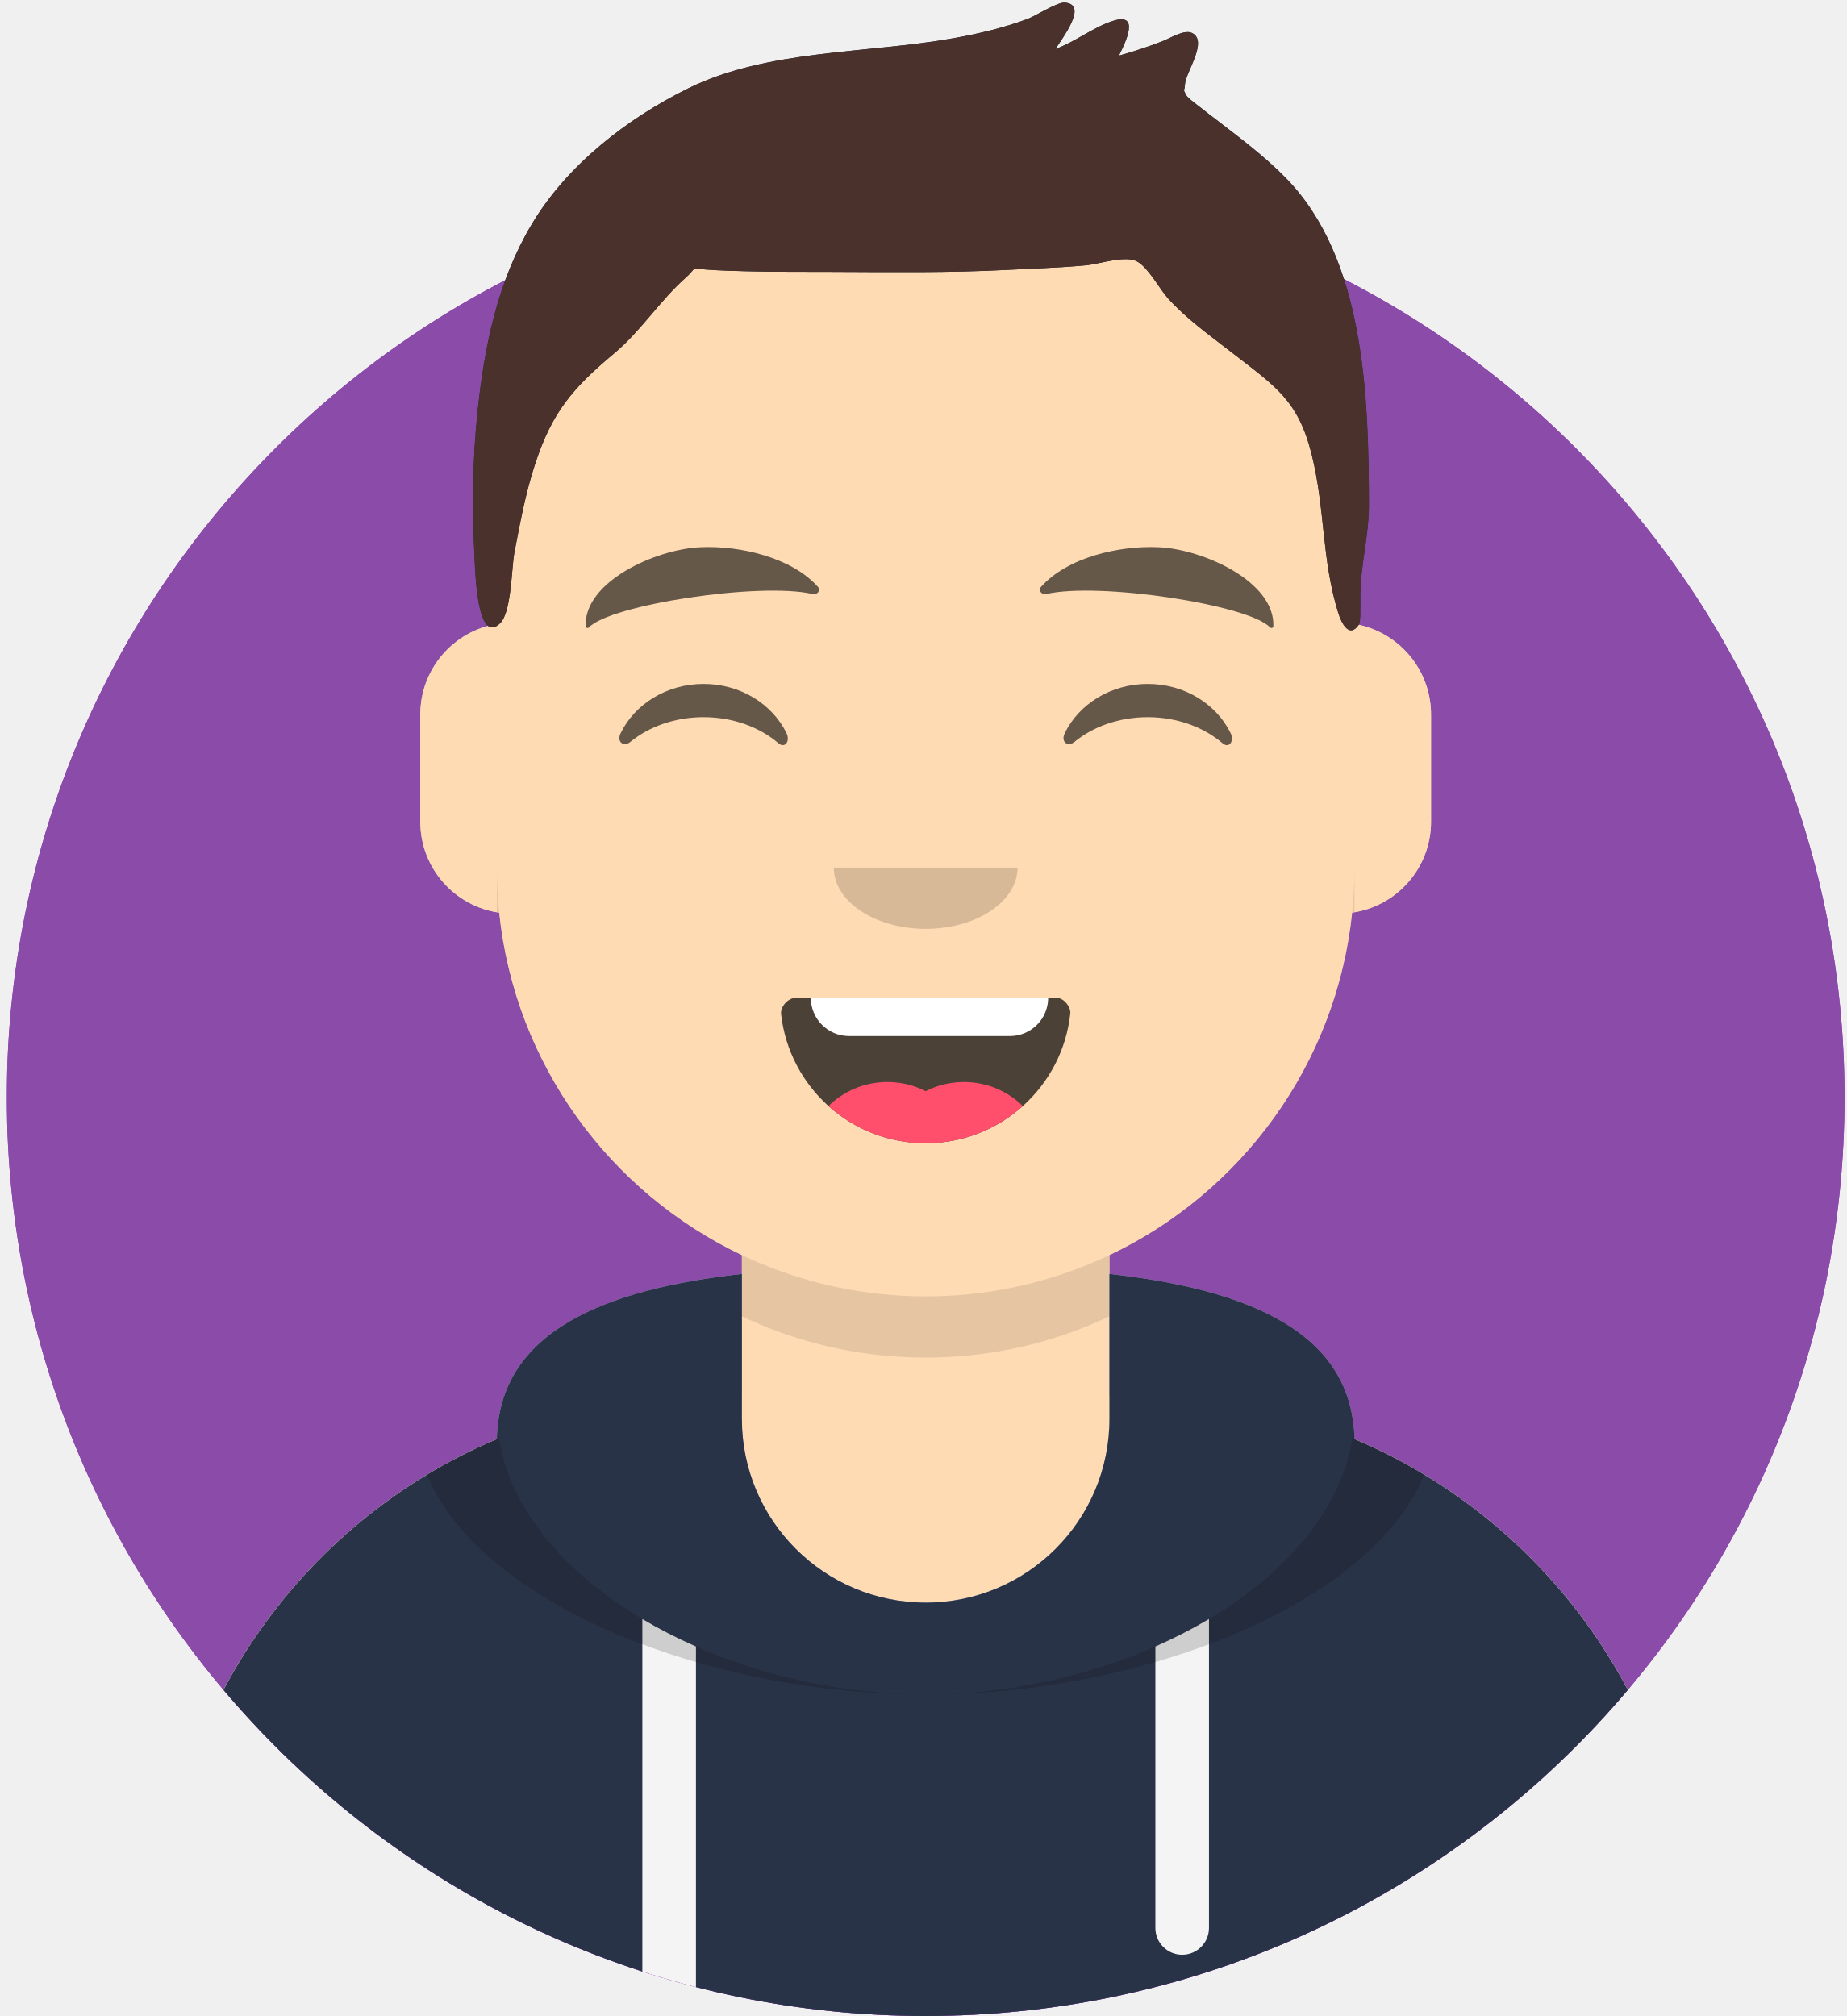
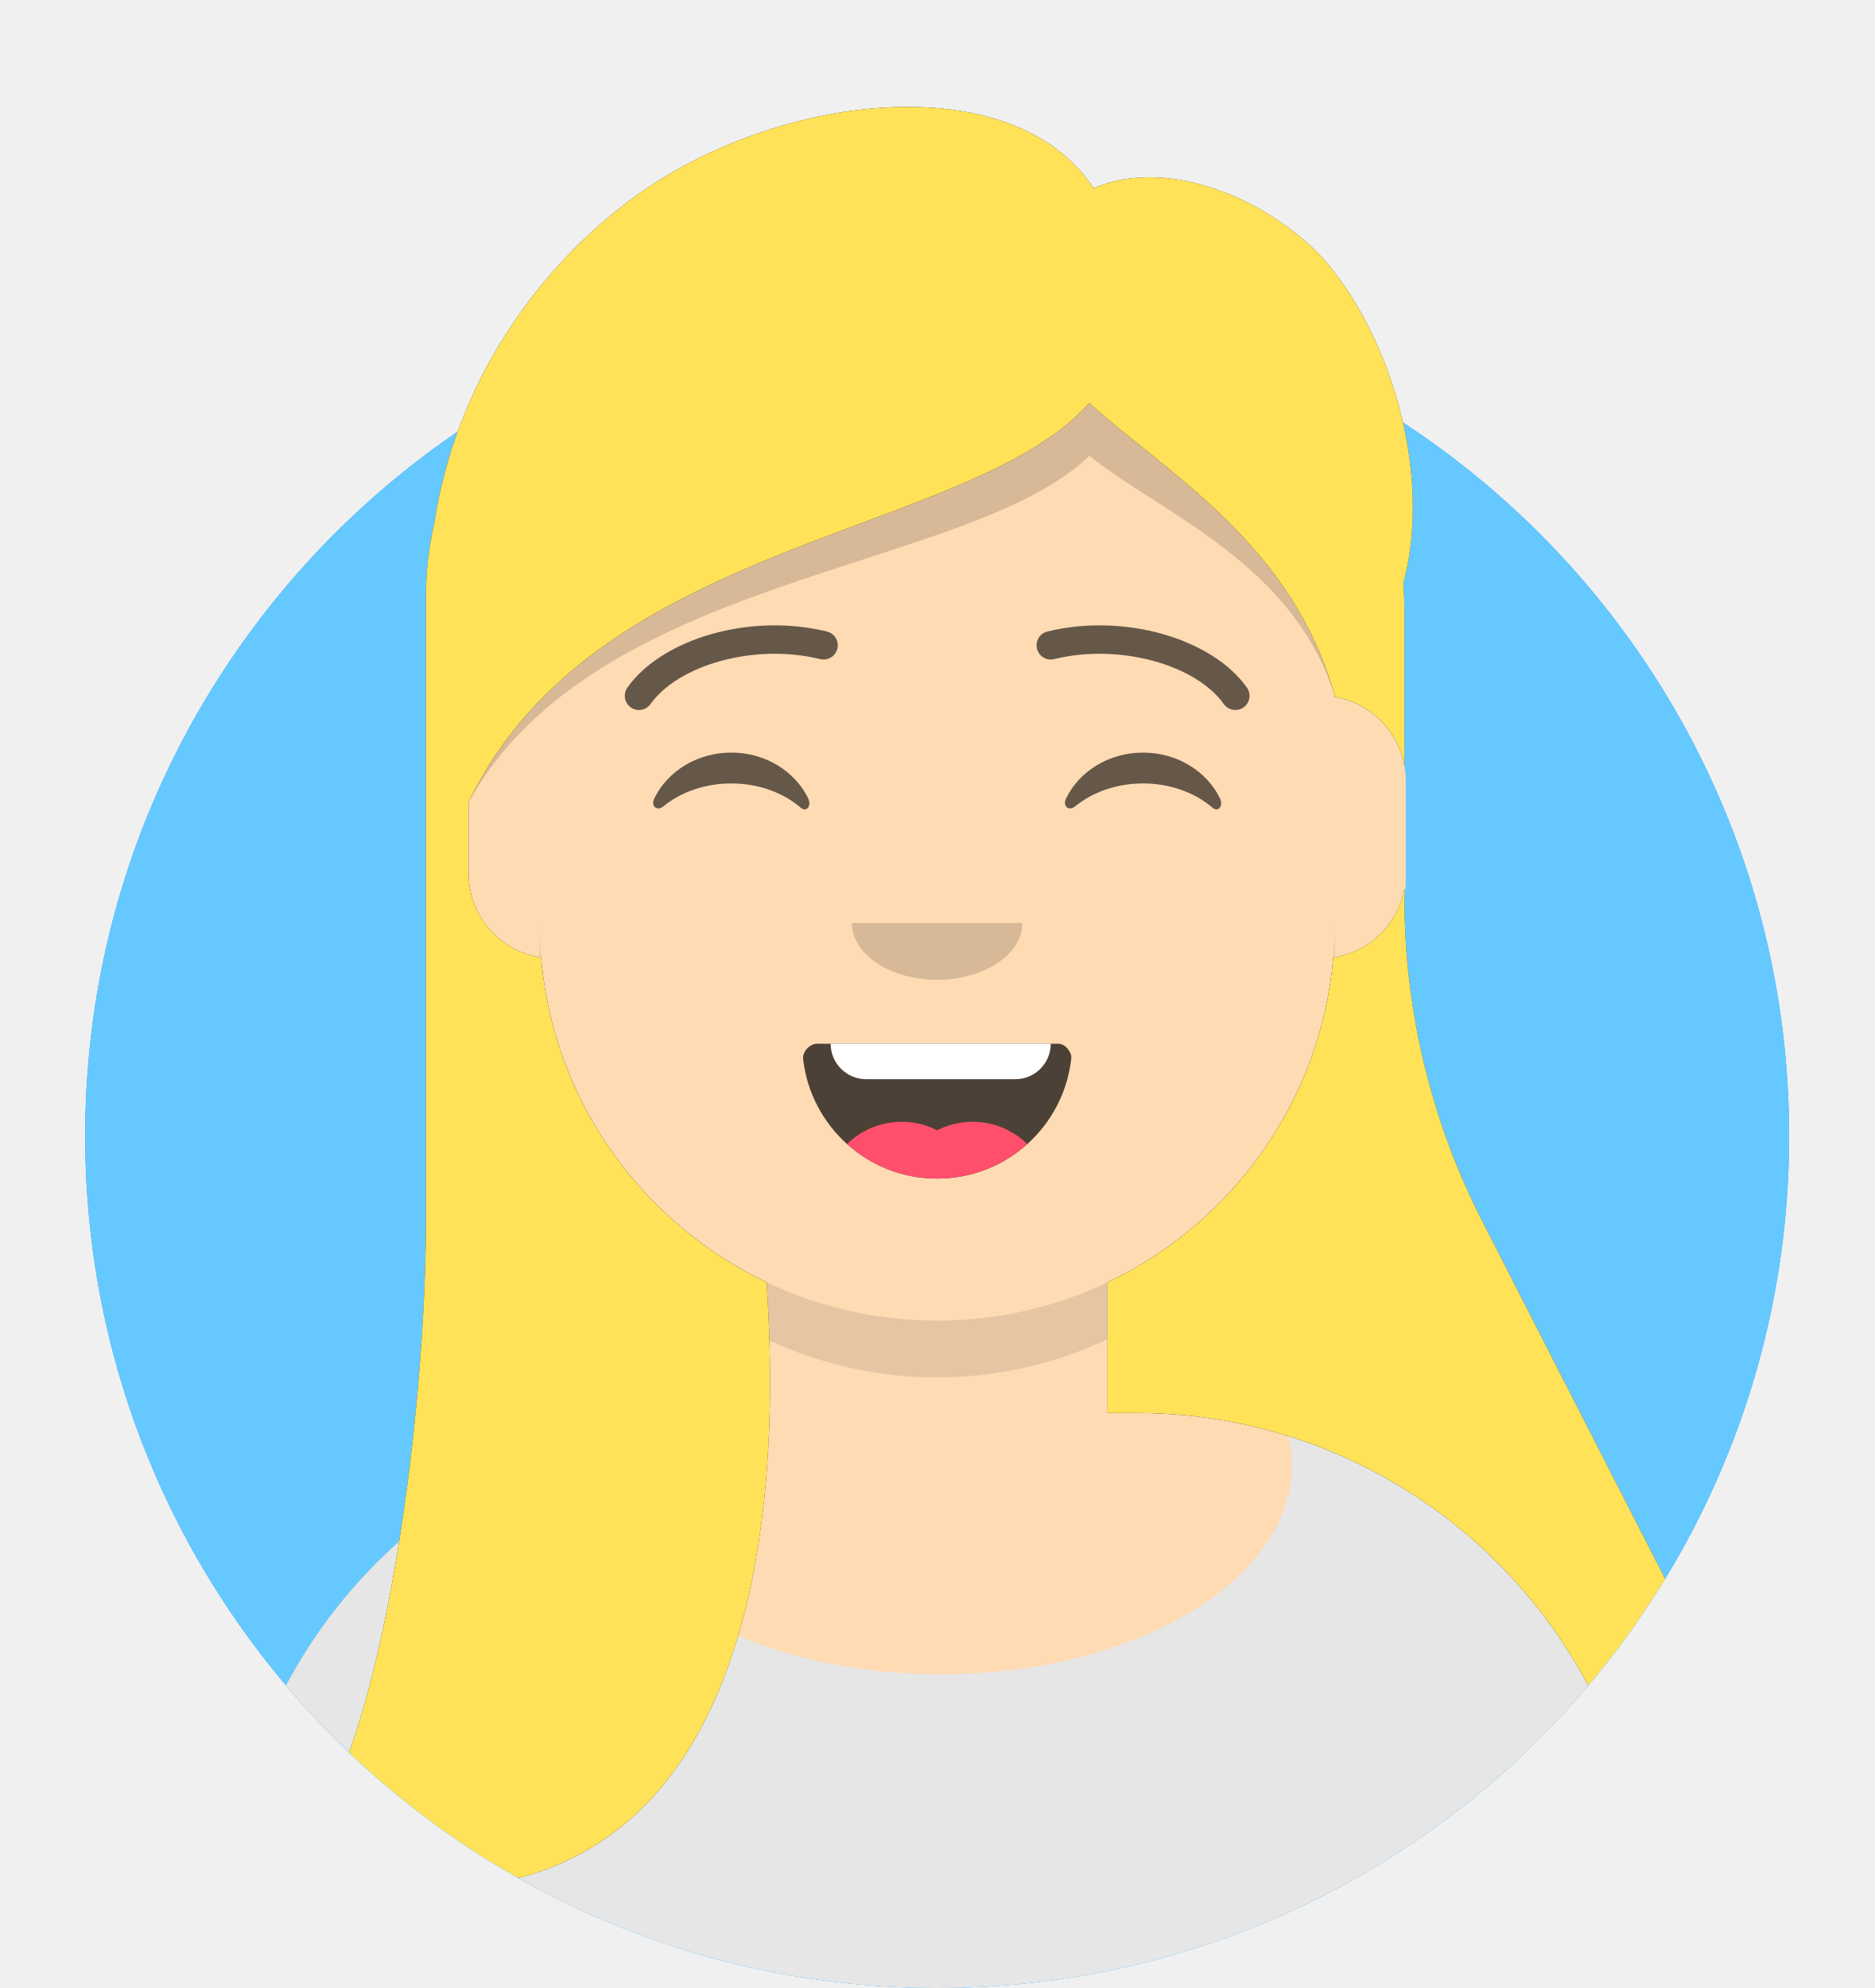
- <svg xmlns="http://www.w3.org/2000/svg" xmlns:xlink="http://www.w3.org/1999/xlink" width="217px" height="237px" viewBox="0 0 217 237" version="1.1">
+ <svg xmlns="http://www.w3.org/2000/svg" xmlns:xlink="http://www.w3.org/1999/xlink" width="264px" height="280px" viewBox="0 0 264 280" version="1.1">
  <defs>
-     <circle id="path-1" cx="108" cy="108" r="108" />
-     <path d="M-3.19744231e-14,144 L-3.19744231e-14,-1.42108547e-14 L237.6,-1.42108547e-14 L237.6,144 L226.8,144 C226.8,203.647 178.447,252 118.8,252 C59.153,252 10.8,203.647 10.8,144 L10.8,144 L-3.19744231e-14,144 Z" id="path-3" />
-     <path d="M90,0 C117.835,-5.11323436e-15 140.4,22.565 140.4,50.4 L140.401,55.949 C145.508,56.807 149.4,61.249 149.4,66.6 L149.4,79.2 C149.4,84.647 145.367,89.152 140.125,89.893 C138.265,107.718 127.114,122.78 111.601,130.149 L111.6,146.7 L115.2,146.7 C150.988,146.7 180,175.712 180,211.5 L180,219.6 L0,219.6 L0,211.5 C-4.38277231e-15,175.712 29.012,146.7 64.8,146.7 L68.4,146.7 L68.4,130.15 C52.886,122.78 41.735,107.718 39.875,89.893 C34.633,89.152 30.6,84.647 30.6,79.2 L30.6,66.6 C30.6,61.249 34.492,56.806 39.6,55.949 L39.6,50.4 C39.6,22.565 62.165,5.11323436e-15 90,0 Z" id="path-5" />
-     <path d="M140.401,11.764 C156.691,13.587 169.2,18.597 169.2,31.569 L169.194,31.18 C192.467,41.01 208.8,64.047 208.8,90.9 L208.8,99 L28.8,99 L28.8,90.9 C28.8,64.047 45.133,41.01 68.406,31.18 C68.653,18.496 81.073,13.568 97.2,11.764 L97.2,28.8 C97.2,40.729 106.871,50.4 118.8,50.4 C130.729,50.4 140.4,40.729 140.4,28.8 L140.4,28.8 Z" id="path-7" />
-     <path d="M31.606,13.615 C32.558,22.158 39.803,28.8 48.6,28.8 C57.424,28.8 64.687,22.117 65.603,13.536 C65.676,12.845 64.905,11.7 63.938,11.7 C50.534,11.7 40.264,11.7 33.378,11.7 C32.406,11.7 31.511,12.761 31.606,13.615 Z" id="path-9" />
-     <rect id="path-11" x="0" y="0" width="237.6" height="252" />
-     <path d="M118.135,20.928 C115.651,18.39 112.767,16.236 109.962,14.076 C109.343,13.6 108.715,13.135 108.109,12.641 C107.972,12.528 106.563,11.519 106.394,11.148 C105.988,10.254 106.224,10.95 106.28,9.884 C106.35,8.535 109.1,4.727 107.048,3.854 C106.146,3.47 104.536,4.492 103.67,4.83 C101.977,5.49 100.263,6.054 98.512,6.54 C99.351,4.869 100.95,1.524 97.944,2.419 C95.603,3.116 93.421,4.91 91.068,5.753 C91.847,4.477 94.96,0.523 92.147,0.302 C91.271,0.233 88.724,1.875 87.782,2.226 C84.959,3.275 82.075,3.953 79.111,4.487 C69.033,6.304 57.248,5.786 47.923,10.374 C40.735,13.911 33.636,19.4 29.484,26.389 C25.481,33.125 23.984,40.498 23.146,48.217 C22.532,53.882 22.482,59.738 22.769,65.424 C22.863,67.287 23.073,75.874 25.779,73.273 C27.127,71.978 27.117,66.745 27.457,64.974 C28.133,61.451 28.783,57.911 29.91,54.5 C31.895,48.49 34.238,45.687 39.184,41.547 C42.359,38.89 44.588,35.3 47.625,32.62 C48.99,31.416 47.949,31.542 50.143,31.7 C51.616,31.806 53.097,31.846 54.574,31.885 C57.99,31.974 61.412,31.951 64.829,31.963 C71.711,31.988 78.561,32.085 85.437,31.725 C88.492,31.565 91.556,31.478 94.603,31.195 C96.306,31.038 99.326,29.947 100.728,30.78 C102.01,31.543 103.342,34.034 104.263,35.054 C106.438,37.464 109.032,39.305 111.576,41.282 C116.881,45.403 119.559,46.98 121.17,53.421 C122.775,59.838 122.325,65.791 124.312,72.106 C124.662,73.217 125.586,75.13 126.726,73.415 C126.937,73.096 126.883,71.345 126.883,70.337 C126.883,66.27 127.913,63.218 127.9,59.123 C127.849,46.674 127.447,30.442 118.135,20.928 Z" id="path-13" />
+     <circle id="react-path-1" cx="120" cy="120" r="120" />
+     <path d="M12,160 C12,226.274 65.726,280 132,280 C198.274,280 252,226.274 252,160 L264,160 L264,-1.42108547e-14 L-3.19744231e-14,-1.42108547e-14 L-3.19744231e-14,160 L12,160 Z" id="react-path-2" />
+     <path d="M124,144.611 L124,163 L128,163 L128,163 C167.765,163 200,195.235 200,235 L200,244 L0,244 L0,235 C-4.86974701e-15,195.235 32.235,163 72,163 L72,163 L76,163 L76,144.611 C58.763,136.422 46.372,119.687 44.305,99.881 C38.48,99.058 34,94.052 34,88 L34,74 C34,68.054 38.325,63.118 44,62.166 L44,56 L44,56 C44,25.072 69.072,5.68137151e-15 100,0 L100,0 L100,0 C130.928,-5.68137151e-15 156,25.072 156,56 L156,62.166 C161.675,63.118 166,68.054 166,74 L166,88 C166,94.052 161.52,99.058 155.695,99.881 C153.628,119.687 141.237,136.422 124,144.611 Z" id="react-path-3" />
  </defs>
-   <g id="Website" stroke="none" stroke-width="1" fill="none" fill-rule="evenodd">
-     <g id="mf-avatar" transform="translate(-10, -15)">
-       <g id="Circle" transform="translate(10.8, 36)">
-         <mask id="mask-2" fill="white">
-           <use xlink:href="#path-1" />
+   <g id="Avataaar" stroke="none" stroke-width="1" fill="none" fill-rule="evenodd">
+     <g transform="translate(-825, -1100)" id="Avataaar/Circle">
+       <g transform="translate(825, 1100)">
+         <g id="Circle" stroke-width="1" fill-rule="evenodd" transform="translate(12, 40)">
+           <mask id="react-mask-4" fill="white">
+             <use xlink:href="#react-path-1" />
+           </mask>
+           <use id="Circle-Background" fill="#1E90FFFF" xlink:href="#react-path-1" />
+           <g id="Color/Palette/Blue-01" mask="url(#react-mask-4)" fill="#65C9FF">
+             <rect id="🖍Color" x="0" y="0" width="240" height="240" />
+           </g>
+         </g>
+         <mask id="react-mask-5" fill="white">
+           <use xlink:href="#react-path-2" />
        </mask>
-         <use id="Circle-Background" fill="#972dc2" xlink:href="#path-1" />
-         <g id="🖍-Circle-Color" mask="url(#mask-2)" fill="#8a4ca8">
-           <rect id="🖍Color" x="0" y="0" width="216.445" height="216" />
-         </g>
-       </g>
-       <mask id="mask-4" fill="white">
-         <use xlink:href="#path-3" />
-       </mask>
-       <g id="Mask" />
-       <g id="Avataaar" mask="url(#mask-4)">
-         <g id="Body" transform="translate(28.8, 32.4)">
-           <mask id="mask-6" fill="white">
-             <use xlink:href="#path-5" />
-           </mask>
-           <use fill="#D0C6AC" xlink:href="#path-5" />
-           <g id="Skin/👶🏻-05-Pale" mask="url(#mask-6)" fill="#FFDBB4">
-             <g transform="translate(-28.8, 0)" id="Color">
-               <rect x="0" y="0" width="238.384" height="220.355" />
+         <g id="Mask" />
+         <g id="Avataaar" stroke-width="1" fill-rule="evenodd" mask="url(#react-mask-5)">
+           <g id="Body" transform="translate(32, 36)">
+             <mask id="react-mask-6" fill="white">
+               <use xlink:href="#react-path-3" />
+             </mask>
+             <use fill="#D0C6AC" xlink:href="#react-path-3" />
+             <g id="Skin/👶🏽-03-Brown" mask="url(#react-mask-6)" fill="#FFDBB4">
+               <g transform="translate(0, 0)" id="Color">
+                 <rect x="0" y="0" width="264" height="280" />
+               </g>
+             </g>
+             <path d="M156,79 L156,102 C156,132.928 130.928,158 100,158 C69.072,158 44,132.928 44,102 L44,79 L44,94 C44,124.928 69.072,150 100,150 C130.928,150 156,124.928 156,94 L156,79 Z" id="Neck-Shadow" fill-opacity="0.1" fill="#000000" mask="url(#react-mask-6)" />
+           </g>
+           <g id="Clothing/Shirt-Scoop-Neck" transform="translate(0, 170)">
+             <defs>
+               <path d="M181.544,32.33 C210.784,41.488 232,68.792 232,101.052 L232,110 L32,110 L32,101.052 C32,68.397 53.739,40.82 83.534,32.002 C83.182,33.42 83,34.871 83,36.348 C83,52.629 105.162,65.828 132.5,65.828 C159.838,65.828 182,52.629 182,36.348 C182,34.985 181.845,33.644 181.544,32.33 Z" id="react-path-71" />
+             </defs>
+             <mask id="react-mask-72" fill="white">
+               <use xlink:href="#react-path-71" />
+             </mask>
+             <use id="Clothes" fill="#E6E6E6" fill-rule="evenodd" xlink:href="#react-path-71" />
+             <g id="Color/Palette/Gray-01" mask="url(#react-mask-72)" fill-rule="evenodd" fill="#E6E6E6">
+               <rect id="🖍Color" x="0" y="0" width="264" height="110" />
            </g>
          </g>
-           <path d="M39.6,84.6 C39.6,112.435 62.165,135 90,135 C117.835,135 140.4,112.435 140.4,84.6 L140.4,84.6 L140.4,91.8 C140.4,119.635 117.835,142.2 90,142.2 C62.165,142.2 39.6,119.635 39.6,91.8 Z" id="Neck-Shadow" fill-opacity="0.1" fill="#000000" mask="url(#mask-6)" />
-         </g>
-         <g id="Clothing/Hoodie" transform="translate(0, 153)">
-           <mask id="mask-8" fill="white">
-             <use xlink:href="#path-7" />
-           </mask>
-           <use id="Hoodie" fill="#B7C1DB" fill-rule="evenodd" xlink:href="#path-7" />
-           <g id="Color/Palette/Slate" mask="url(#mask-8)" fill="#293347" fill-rule="evenodd">
-             <rect id="🖍Color" x="0" y="0" width="238.491" height="99" />
-           </g>
-           <path d="M91.8,55.565 L91.8,99 L85.5,99 L85.499,52.335 C87.483,53.514 89.592,54.594 91.8,55.565 Z M152.101,52.334 L152.1,88.65 C152.1,90.39 150.69,91.8 148.95,91.8 C147.21,91.8 145.8,90.39 145.8,88.65 L145.801,55.565 C148.009,54.594 150.118,53.513 152.101,52.334 Z" id="Straps" fill="#F4F4F4" fill-rule="evenodd" mask="url(#mask-8)" />
-           <path d="M155.733,11.451 C169.28,14.013 178.65,19.118 178.65,29.077 C178.65,46.818 148.916,61.2 118.8,61.2 C88.684,61.2 58.95,46.818 58.95,29.077 C58.95,19.118 68.32,14.013 81.867,11.451 C73.689,14.466 68.4,19.534 68.4,27.969 C68.4,46.322 93.439,61.2 118.8,61.2 C144.161,61.2 169.2,46.322 169.2,27.969 C169.2,19.71 164.13,14.679 156.241,11.642 Z" id="Shadow" fill-opacity="0.16" fill="#000000" fill-rule="evenodd" mask="url(#mask-8)" />
-         </g>
-         <g id="Face" transform="translate(68.4, 73.8)">
-           <g id="Mouth/Smile" transform="translate(1.8, 46.8)">
-             <mask id="mask-10" fill="white">
-               <use xlink:href="#path-9" />
-             </mask>
-             <use id="Mouth" fill-opacity="0.7" fill="#000000" fill-rule="evenodd" xlink:href="#path-9" />
-             <path d="M39.6,1.8 L58.5,1.8 C60.985,1.8 63,3.815 63,6.3 L63,11.7 C63,14.185 60.985,16.2 58.5,16.2 L39.6,16.2 C37.115,16.2 35.1,14.185 35.1,11.7 L35.1,6.3 C35.1,3.815 37.115,1.8 39.6,1.8 Z" id="Teeth" fill="#FFFFFF" fill-rule="evenodd" mask="url(#mask-10)" />
-             <g id="Tongue" stroke-width="1" fill-rule="evenodd" mask="url(#mask-10)" fill="#FF4F6D">
-               <g transform="translate(34.2, 21.6)">
-                 <circle cx="9.9" cy="9.9" r="9.9" />
-                 <circle cx="18.9" cy="9.9" r="9.9" />
+           <g id="Face" transform="translate(76, 82)" fill="#000000">
+             <g id="Mouth/Smile" transform="translate(2, 52)">
+               <defs>
+                 <path d="M35.118,15.128 C36.176,24.62 44.226,32 54,32 C63.804,32 71.874,24.574 72.892,15.04 C72.974,14.273 72.117,13 71.043,13 C56.149,13 44.738,13 37.087,13 C36.007,13 35.012,14.178 35.118,15.128 Z" id="react-path-53" />
+               </defs>
+               <mask id="react-mask-54" fill="white">
+                 <use xlink:href="#react-path-53" />
+               </mask>
+               <use id="Mouth" fill-opacity="0.7" fill="#000000" fill-rule="evenodd" xlink:href="#react-path-53" />
+               <rect id="Teeth" fill="#FFFFFF" fill-rule="evenodd" mask="url(#react-mask-54)" x="39" y="2" width="31" height="16" rx="5" />
+               <g id="Tongue" stroke-width="1" fill-rule="evenodd" mask="url(#react-mask-54)" fill="#FF4F6D">
+                 <g transform="translate(38, 24)">
+                   <circle cx="11" cy="11" r="11" />
+                   <circle cx="21" cy="11" r="11" />
+                 </g>
+               </g>
+             </g>
+             <g id="Nose/Default" transform="translate(28, 40)" fill-opacity="0.16">
+               <path d="M16,8 C16,12.418 21.373,16 28,16 L28,16 C34.627,16 40,12.418 40,8" id="Nose" />
+             </g>
+             <g id="Eyes/Happy-😁" transform="translate(0, 8)" fill-opacity="0.6">
+               <path d="M16.16,22.447 C18.007,18.649 22.164,16 26.998,16 C31.814,16 35.959,18.63 37.815,22.407 C38.367,23.529 37.582,24.447 36.791,23.767 C34.34,21.66 30.859,20.344 26.998,20.344 C23.257,20.344 19.874,21.579 17.438,23.572 C16.547,24.3 15.62,23.558 16.16,22.447 Z" id="Squint" />
+               <path d="M74.16,22.447 C76.007,18.649 80.164,16 84.998,16 C89.814,16 93.959,18.63 95.815,22.407 C96.367,23.529 95.582,24.447 94.791,23.767 C92.34,21.66 88.859,20.344 84.998,20.344 C81.257,20.344 77.874,21.579 75.438,23.572 C74.547,24.3 73.62,23.558 74.16,22.447 Z" id="Squint" />
+             </g>
+             <g id="Eyebrow/Outline/Default" fill-opacity="0.6">
+               <g id="I-Browse" transform="translate(12, 6)">
+                 <path d="M3.63,11.159 C7.545,5.65 18.278,2.561 27.523,4.831 C28.596,5.095 29.679,4.439 29.942,3.366 C30.206,2.293 29.55,1.21 28.477,0.947 C17.74,-1.69 5.312,1.887 0.37,8.841 C-0.27,9.742 -0.059,10.99 0.841,11.63 C1.742,12.27 2.99,12.059 3.63,11.159 Z" id="Eyebrow" fill-rule="nonzero" />
+                 <path d="M61.63,11.159 C65.545,5.65 76.278,2.561 85.523,4.831 C86.596,5.095 87.679,4.439 87.942,3.366 C88.206,2.293 87.55,1.21 86.477,0.947 C75.74,-1.69 63.312,1.887 58.37,8.841 C57.73,9.742 57.941,10.99 58.841,11.63 C59.742,12.27 60.99,12.059 61.63,11.159 Z" id="Eyebrow" fill-rule="nonzero" transform="translate(73.00015, 6.039198) scale(-1, 1) translate(-73.00015, -6.039198) " />
              </g>
            </g>
          </g>
-           <g id="Nose/Default" transform="translate(25.2, 36)" fill="#000000" fill-opacity="0.16">
-             <path d="M14.4,7.2 C14.4,11.176 19.235,14.4 25.2,14.4 L25.2,14.4 C31.165,14.4 36,11.176 36,7.2" id="Nose" />
-           </g>
-           <g id="Eyes/Happy-😁" transform="translate(0, 7.2)" fill="#000000" fill-opacity="0.6">
-             <path d="M14.544,20.203 C16.206,16.784 19.948,14.4 24.298,14.4 C28.632,14.4 32.363,16.767 34.034,20.166 C34.53,21.176 33.824,22.003 33.112,21.39 C30.906,19.494 27.773,18.309 24.298,18.309 C20.931,18.309 17.886,19.421 15.694,21.214 C14.892,21.87 14.058,21.203 14.544,20.203 Z" id="Squint" />
-             <path d="M66.744,20.203 C68.406,16.784 72.148,14.4 76.498,14.4 C80.832,14.4 84.563,16.767 86.234,20.166 C86.73,21.176 86.024,22.003 85.312,21.39 C83.106,19.494 79.973,18.309 76.498,18.309 C73.131,18.309 70.086,19.421 67.894,21.214 C67.092,21.87 66.258,21.203 66.744,20.203 Z" id="Squint" />
-           </g>
-           <g id="Eyebrow/Natural/Default-Natural" fill="#000000" fill-opacity="0.6">
-             <path d="M23.435,5.589 C18.25,6.285 10.164,10.805 10.84,16.036 C10.862,16.207 11.121,16.261 11.233,16.118 C13.471,13.248 30.774,9.033 37.075,9.913 C37.652,9.994 38.032,9.399 37.639,9.027 C34.269,5.845 28.08,4.961 23.435,5.589" id="Eyebrow" transform="translate(24.3, 10.8) rotate(5) translate(-24.3, -10.8) " />
-             <path d="M76.535,5.589 C71.35,6.285 63.264,10.805 63.94,16.036 C63.962,16.207 64.221,16.261 64.333,16.118 C66.571,13.248 83.874,9.033 90.175,9.913 C90.752,9.994 91.132,9.399 90.739,9.027 C87.369,5.845 81.18,4.961 76.535,5.589" id="Eyebrow" transform="translate(77.4, 10.8) scale(-1, 1) rotate(5) translate(-77.4, -10.8) " />
-           </g>
-         </g>
-         <g id="Top">
-           <mask id="mask-12" fill="white">
-             <use xlink:href="#path-11" />
-           </mask>
-           <g id="Mask" />
-           <g mask="url(#mask-12)">
-             <g transform="translate(43, 15)">
-               <mask id="mask-14" fill="white">
-                 <use xlink:href="#path-13" />
-               </mask>
-               <use id="Short-Hair" stroke="none" fill="#1F3140" fill-rule="evenodd" xlink:href="#path-13" />
-               <g id="Color/Hair/Brown-Dark" stroke="none" fill="none" mask="url(#mask-14)" fill-rule="evenodd">
-                 <g transform="translate(-43.1, -15)" fill="#4A312C" id="Color">
-                   <rect x="0" y="0" width="239.107" height="252.406" />
+           <g id="Top" stroke-width="1" fill-rule="evenodd">
+             <defs>
+               <rect id="react-path-59" x="0" y="0" width="264" height="280" />
+               <path d="M21,157.541 L21,69.046 C21,65.514 21.398,62.075 22.152,58.771 C25.205,38.731 36.775,22.811 50,13 C69.905,-1.76 103.442,-6.018 115.047,11.522 C123.698,7.681 136.519,11.182 146,20 C155.565,29.415 163.2,50.197 158.657,67.204 C158.762,68.469 158.815,69.749 158.815,71.041 L158.815,92.892 C157.934,87.918 153.989,84.003 149,83.166 L149,83 C142.964,61.464 125.23,51.58 114.43,41.777 C97.535,60.673 44.823,60.74 27,98 L27,108 C27,114.019 31.431,119.002 37.209,119.867 C38.952,140.115 51.469,157.283 69,165.611 L69,166 C71.93,209.855 62.358,264.797 0,248 C13.606,240.038 20.808,189.056 21,157.541 Z M117,165.611 C134.531,157.283 147.048,140.115 148.791,119.867 C153.879,119.106 157.922,115.151 158.815,110.108 L158.815,111.47 L158.815,111.47 C158.815,127.299 162.573,142.901 169.778,156.994 L196.727,209.701 C203.69,223.32 201.646,239.174 192.791,250.469 C189.966,213.289 158.903,184 121,184 L121,184 L117,184 L117,165.611 Z" id="react-path-60" />
+               <path d="M65.18,77.737 C67.363,76.105 80.407,75.479 82.758,74.089 C83.492,73.655 84.061,73.216 84.5,72.78 C84.939,73.216 85.509,73.655 86.242,74.089 C88.593,75.479 101.637,76.105 103.82,77.737 C106.03,79.391 107.644,83.185 107.467,86.151 C107.255,89.71 103.361,98.203 93.672,99.181 C91.558,96.828 88.237,95.31 84.5,95.31 C80.763,95.31 77.442,96.828 75.328,99.181 C65.639,98.203 61.745,89.71 61.533,86.151 C61.357,83.185 62.97,79.391 65.18,77.737 M103.142,94.906 C103.143,94.906 103.145,94.905 103.146,94.905 C103.144,94.905 103.143,94.906 103.142,94.906 M65.845,94.901 C65.849,94.903 65.857,94.906 65.862,94.908 C65.857,94.906 65.851,94.903 65.845,94.901 M144.863,55.985 C144.474,50.03 143.278,44.152 142.234,38.286 C141.953,36.707 140.424,26 139.735,26 C139.502,35.109 138.702,44.08 137.67,53.139 C137.361,55.848 137.038,58.556 136.825,61.274 C136.654,63.47 136.96,66.122 136.428,68.246 C135.749,70.952 132.348,73.478 129.703,74.411 C123.103,76.737 117.598,67.108 111.961,64.291 C104.643,60.635 92.064,59.764 84.582,64.53 C76.936,59.764 64.357,60.635 57.039,64.291 C51.402,67.108 45.897,76.737 39.297,74.411 C36.652,73.478 33.25,70.952 32.572,68.246 C32.04,66.122 32.346,63.47 32.175,61.274 C31.962,58.556 31.639,55.848 31.33,53.139 C30.298,44.08 29.497,35.109 29.265,26 C28.576,26 27.047,36.707 26.766,38.286 C25.722,44.152 24.526,50.03 24.138,55.985 C23.739,62.105 24.215,68.167 25.47,74.163 C26.069,77.028 26.769,79.876 27.519,82.704 C28.353,85.847 27.199,91.966 27.572,95.192 C28.279,101.296 31.154,113.2 34.383,118.451 C35.944,120.989 37.773,122.574 39.816,124.619 C41.783,126.588 42.604,129.64 44.726,131.737 C48.682,135.645 54.446,137.971 60.366,138.543 C65.677,143.05 74.506,146 84.5,146 C94.495,146 103.323,143.05 108.635,138.543 C114.554,137.971 120.318,135.645 124.274,131.737 C126.396,129.64 127.217,126.588 129.184,124.619 C131.226,122.574 133.056,120.989 134.617,118.451 C137.846,113.2 140.721,101.296 141.428,95.192 C141.801,91.966 140.647,85.847 141.481,82.704 C142.232,79.876 142.931,77.028 143.531,74.163 C144.785,68.167 145.261,62.105 144.863,55.985 Z" id="react-path-61" />
+             </defs>
+             <mask id="react-mask-57" fill="white">
+               <use xlink:href="#react-path-59" />
+             </mask>
+             <g id="Mask" />
+             <g id="Top/Long-Hair/Straight" mask="url(#react-mask-57)">
+               <g transform="translate(-1, 0)">
+                 <g id="Hair" stroke-width="1" fill="none" fill-rule="evenodd" transform="translate(40, 15)">
+                   <mask id="react-mask-58" fill="white">
+                     <use xlink:href="#react-path-60" />
+                   </mask>
+                   <use fill="#272C2E" xlink:href="#react-path-60" />
+                   <g id="Skin/👶🏽-03-Brown" mask="url(#react-mask-58)" fill="#FFE258FF">
+                     <g transform="translate(0, 0) " id="Color">
+                       <rect x="0" y="0" width="264" height="280" />
+                     </g>
+                   </g>
                </g>
+                 <path d="M67,113 C84.823,80.665 137.535,80.607 154.43,64.208 C165.208,72.698 182.892,79.267 188.963,97.869 C182.892,76.424 165.208,66.56 154.43,56.777 C137.535,75.673 84.823,75.74 67,113 Z" id="Shadow" fill-opacity="0.16" fill="#000000" fill-rule="evenodd" />
              </g>
            </g>
          </g>
        </g>
      </g>
    </g>
  </g>
</svg>
